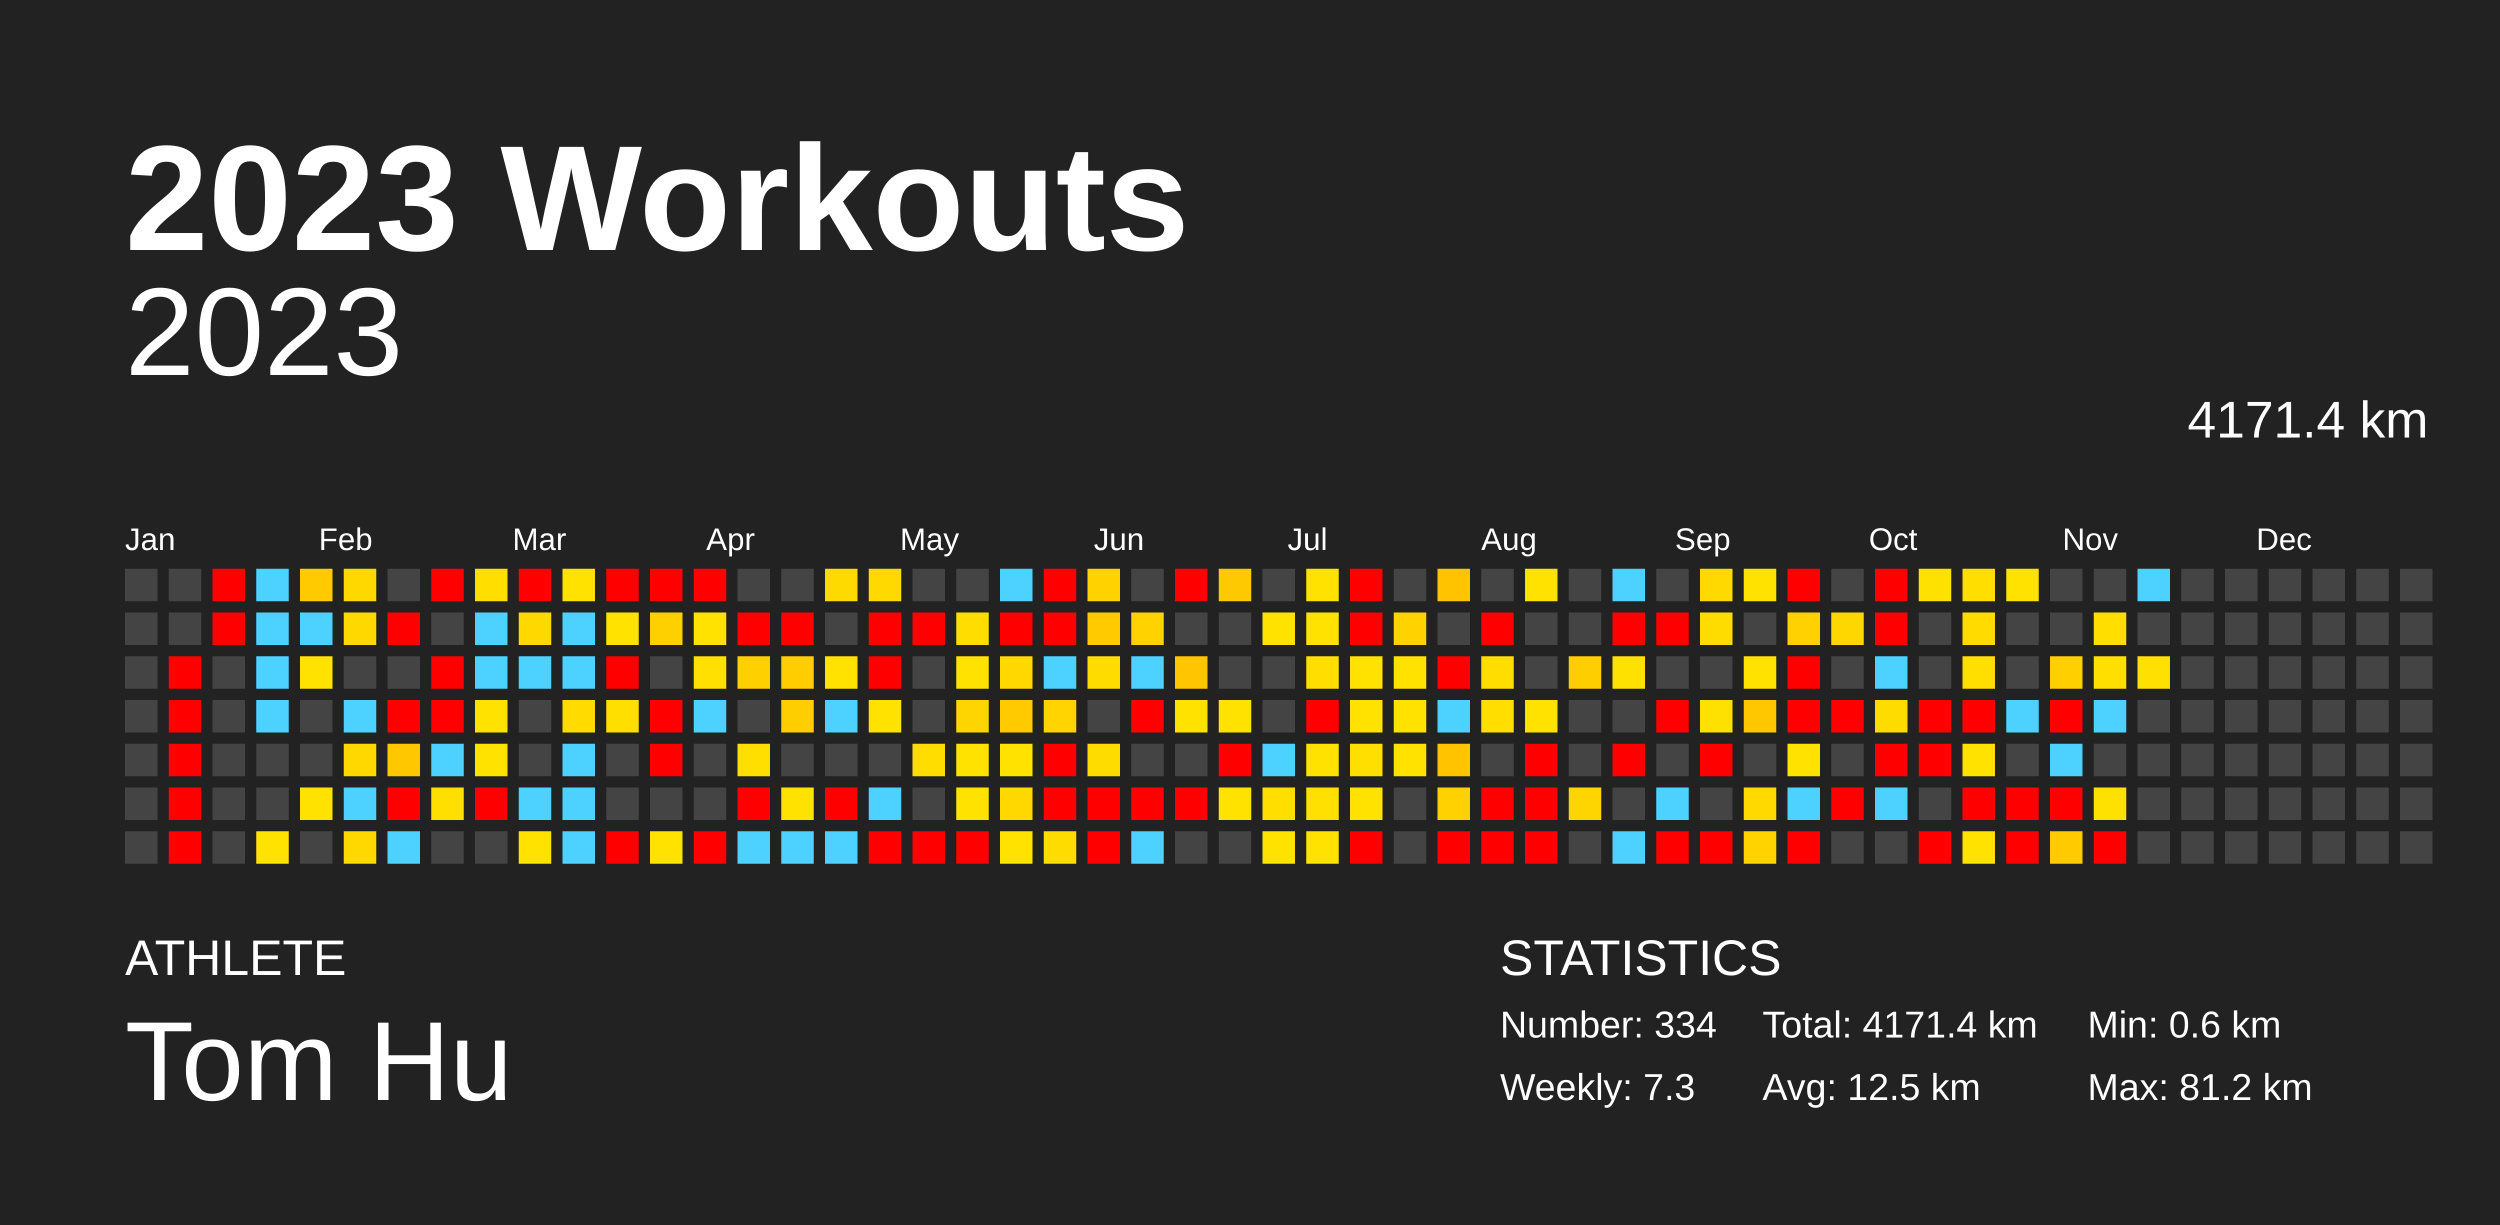
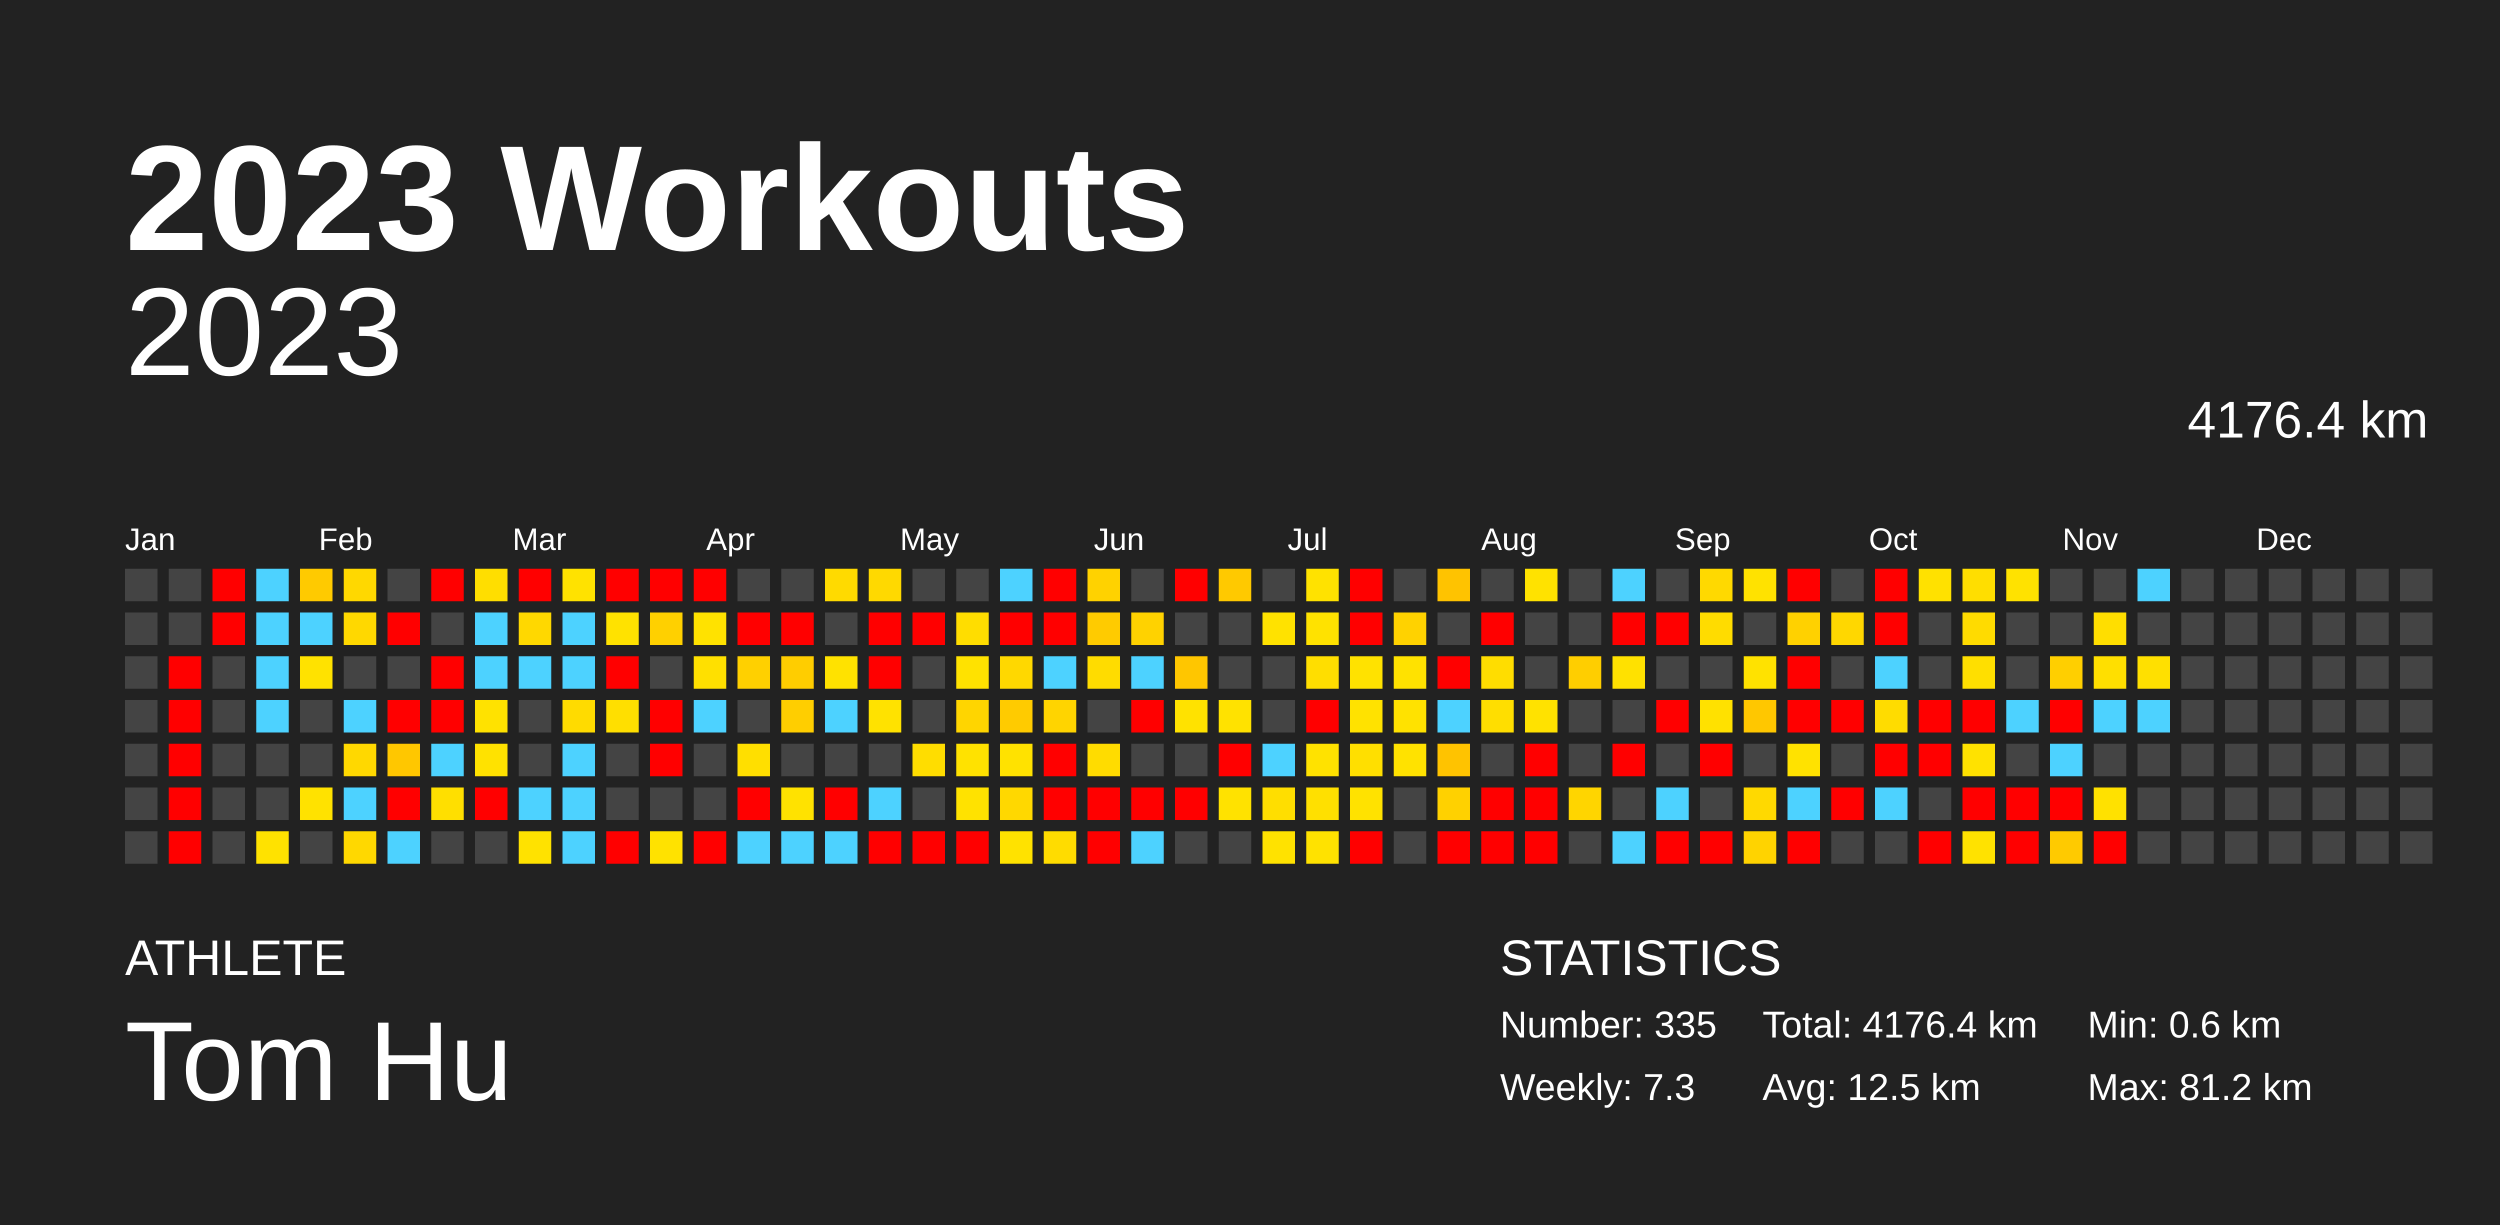
<svg xmlns="http://www.w3.org/2000/svg" baseProfile="full" height="98mm" version="1.1" viewBox="0,0,200,98" width="200mm">
  <defs />
  <rect fill="#222222" height="98" width="200" x="0" y="0" />
  <text fill="#FFFFFF" style="font-size:12px; font-family:Arial; font-weight:bold;" x="10" y="20">2023 Workouts</text>
  <text fill="#FFFFFF" style="font-size:4px; font-family:Arial" x="10" y="78">ATHLETE</text>
  <text fill="#FFFFFF" style="font-size:9px; font-family:Arial" x="10" y="88">Tom Hu</text>
  <text fill="#FFFFFF" style="font-size:4px; font-family:Arial" x="120" y="78">STATISTICS</text>
-   <text fill="#FFFFFF" style="font-size:3px; font-family:Arial" x="120" y="83">Number: 334</text>
+   <text fill="#FFFFFF" style="font-size:3px; font-family:Arial" x="120" y="83">Number: 335</text>
  <text fill="#FFFFFF" style="font-size:3px; font-family:Arial" x="120" y="88">Weekly: 7.3</text>
-   <text fill="#FFFFFF" style="font-size:3px; font-family:Arial" x="141" y="83">Total: 4171.4 km</text>
+   <text fill="#FFFFFF" style="font-size:3px; font-family:Arial" x="141" y="83">Total: 4176.4 km</text>
  <text fill="#FFFFFF" style="font-size:3px; font-family:Arial" x="141" y="88">Avg: 12.5 km</text>
  <text fill="#FFFFFF" style="font-size:3px; font-family:Arial" x="167" y="83">Min: 0.6 km</text>
  <text fill="#FFFFFF" style="font-size:3px; font-family:Arial" x="167" y="88">Max: 81.2 km</text>
  <text alignment-baseline="hanging" fill="#FFFFFF" style="font-size:10.0px; font-family:Arial;" x="10" y="30">2023</text>
-   <text alignment-baseline="hanging" fill="#FFFFFF" style="font-size:4.125px; font-family:Arial;" x="175" y="35">4171.4 km</text>
+   <text alignment-baseline="hanging" fill="#FFFFFF" style="font-size:4.125px; font-family:Arial;" x="175" y="35">4176.4 km</text>
  <text fill="#FFFFFF" style="font-size:2.5px; font-family:Arial" x="10.0" y="44">Jan</text>
  <text fill="#FFFFFF" style="font-size:2.5px; font-family:Arial" x="25.5" y="44">Feb</text>
  <text fill="#FFFFFF" style="font-size:2.5px; font-family:Arial" x="41.0" y="44">Mar</text>
  <text fill="#FFFFFF" style="font-size:2.5px; font-family:Arial" x="56.5" y="44">Apr</text>
  <text fill="#FFFFFF" style="font-size:2.5px; font-family:Arial" x="72.0" y="44">May</text>
  <text fill="#FFFFFF" style="font-size:2.5px; font-family:Arial" x="87.5" y="44">Jun</text>
  <text fill="#FFFFFF" style="font-size:2.5px; font-family:Arial" x="103.0" y="44">Jul</text>
  <text fill="#FFFFFF" style="font-size:2.5px; font-family:Arial" x="118.5" y="44">Aug</text>
  <text fill="#FFFFFF" style="font-size:2.5px; font-family:Arial" x="134.0" y="44">Sep</text>
  <text fill="#FFFFFF" style="font-size:2.5px; font-family:Arial" x="149.5" y="44">Oct</text>
  <text fill="#FFFFFF" style="font-size:2.5px; font-family:Arial" x="165.0" y="44">Nov</text>
  <text fill="#FFFFFF" style="font-size:2.5px; font-family:Arial" x="180.5" y="44">Dec</text>
  <rect fill="#444444" height="2.6" width="2.6" x="10.0" y="45.5" />
  <rect fill="#444444" height="2.6" width="2.6" x="10.0" y="49.0" />
  <rect fill="#444444" height="2.6" width="2.6" x="10.0" y="52.5" />
  <rect fill="#444444" height="2.6" width="2.6" x="10.0" y="56.0" />
  <rect fill="#444444" height="2.6" width="2.6" x="10.0" y="59.5" />
  <rect fill="#444444" height="2.6" width="2.6" x="10.0" y="63.0" />
  <rect fill="#444444" height="2.6" width="2.6" x="10.0" y="66.5" />
  <rect fill="#444444" height="2.6" width="2.6" x="13.5" y="45.5" />
  <rect fill="#444444" height="2.6" width="2.6" x="13.5" y="49.0" />
  <rect fill="red" height="2.6" width="2.6" x="13.5" y="52.5" />
  <rect fill="red" height="2.6" width="2.6" x="13.5" y="56.0" />
  <rect fill="red" height="2.6" width="2.6" x="13.5" y="59.5" />
  <rect fill="red" height="2.6" width="2.6" x="13.5" y="63.0" />
  <rect fill="red" height="2.6" width="2.6" x="13.5" y="66.5" />
  <rect fill="red" height="2.6" width="2.6" x="17.0" y="45.5" />
  <rect fill="red" height="2.6" width="2.6" x="17.0" y="49.0" />
  <rect fill="#444444" height="2.6" width="2.6" x="17.0" y="52.5" />
  <rect fill="#444444" height="2.6" width="2.6" x="17.0" y="56.0" />
  <rect fill="#444444" height="2.6" width="2.6" x="17.0" y="59.5" />
  <rect fill="#444444" height="2.6" width="2.6" x="17.0" y="63.0" />
  <rect fill="#444444" height="2.6" width="2.6" x="17.0" y="66.5" />
  <rect fill="#4dd2ff" height="2.6" width="2.6" x="20.5" y="45.5" />
  <rect fill="#4dd2ff" height="2.6" width="2.6" x="20.5" y="49.0" />
  <rect fill="#4dd2ff" height="2.6" width="2.6" x="20.5" y="52.5" />
  <rect fill="#4dd2ff" height="2.6" width="2.6" x="20.5" y="56.0" />
  <rect fill="#444444" height="2.6" width="2.6" x="20.5" y="59.5" />
  <rect fill="#444444" height="2.6" width="2.6" x="20.5" y="63.0" />
  <rect fill="#ffe200" height="2.6" width="2.6" x="20.5" y="66.5" />
  <rect fill="#ffca00" height="2.6" width="2.6" x="24.0" y="45.5" />
  <rect fill="#4dd2ff" height="2.6" width="2.6" x="24.0" y="49.0" />
  <rect fill="#ffe200" height="2.6" width="2.6" x="24.0" y="52.5" />
  <rect fill="#444444" height="2.6" width="2.6" x="24.0" y="56.0" />
  <rect fill="#444444" height="2.6" width="2.6" x="24.0" y="59.5" />
  <rect fill="#ffe200" height="2.6" width="2.6" x="24.0" y="63.0" />
  <rect fill="#444444" height="2.6" width="2.6" x="24.0" y="66.5" />
  <rect fill="#ffd800" height="2.6" width="2.6" x="27.5" y="45.5" />
  <rect fill="#ffd800" height="2.6" width="2.6" x="27.5" y="49.0" />
  <rect fill="#444444" height="2.6" width="2.6" x="27.5" y="52.5" />
  <rect fill="#4dd2ff" height="2.6" width="2.6" x="27.5" y="56.0" />
  <rect fill="#ffd800" height="2.6" width="2.6" x="27.5" y="59.5" />
  <rect fill="#4dd2ff" height="2.6" width="2.6" x="27.5" y="63.0" />
  <rect fill="#ffd800" height="2.6" width="2.6" x="27.5" y="66.5" />
  <rect fill="#444444" height="2.6" width="2.6" x="31.0" y="45.5" />
  <rect fill="red" height="2.6" width="2.6" x="31.0" y="49.0" />
  <rect fill="#444444" height="2.6" width="2.6" x="31.0" y="52.5" />
  <rect fill="red" height="2.6" width="2.6" x="31.0" y="56.0" />
  <rect fill="#ffc700" height="2.6" width="2.6" x="31.0" y="59.5" />
  <rect fill="red" height="2.6" width="2.6" x="31.0" y="63.0" />
  <rect fill="#4dd2ff" height="2.6" width="2.6" x="31.0" y="66.5" />
  <rect fill="red" height="2.6" width="2.6" x="34.5" y="45.5" />
  <rect fill="#444444" height="2.6" width="2.6" x="34.5" y="49.0" />
  <rect fill="red" height="2.6" width="2.6" x="34.5" y="52.5" />
  <rect fill="red" height="2.6" width="2.6" x="34.5" y="56.0" />
  <rect fill="#4dd2ff" height="2.6" width="2.6" x="34.5" y="59.5" />
  <rect fill="#ffdf00" height="2.6" width="2.6" x="34.5" y="63.0" />
  <rect fill="#444444" height="2.6" width="2.6" x="34.5" y="66.5" />
  <rect fill="#ffde00" height="2.6" width="2.6" x="38.0" y="45.5" />
  <rect fill="#4dd2ff" height="2.6" width="2.6" x="38.0" y="49.0" />
  <rect fill="#4dd2ff" height="2.6" width="2.6" x="38.0" y="52.5" />
  <rect fill="#ffe200" height="2.6" width="2.6" x="38.0" y="56.0" />
  <rect fill="#ffe200" height="2.6" width="2.6" x="38.0" y="59.5" />
  <rect fill="red" height="2.6" width="2.6" x="38.0" y="63.0" />
  <rect fill="#444444" height="2.6" width="2.6" x="38.0" y="66.5" />
  <rect fill="red" height="2.6" width="2.6" x="41.5" y="45.5" />
  <rect fill="#ffd800" height="2.6" width="2.6" x="41.5" y="49.0" />
  <rect fill="#4dd2ff" height="2.6" width="2.6" x="41.5" y="52.5" />
  <rect fill="#444444" height="2.6" width="2.6" x="41.5" y="56.0" />
  <rect fill="#444444" height="2.6" width="2.6" x="41.5" y="59.5" />
  <rect fill="#4dd2ff" height="2.6" width="2.6" x="41.5" y="63.0" />
  <rect fill="#ffe200" height="2.6" width="2.6" x="41.5" y="66.5" />
  <rect fill="#ffe200" height="2.6" width="2.6" x="45.0" y="45.5" />
  <rect fill="#4dd2ff" height="2.6" width="2.6" x="45.0" y="49.0" />
  <rect fill="#4dd2ff" height="2.6" width="2.6" x="45.0" y="52.5" />
  <rect fill="#ffdb00" height="2.6" width="2.6" x="45.0" y="56.0" />
  <rect fill="#4dd2ff" height="2.6" width="2.6" x="45.0" y="59.5" />
  <rect fill="#4dd2ff" height="2.6" width="2.6" x="45.0" y="63.0" />
  <rect fill="#4dd2ff" height="2.6" width="2.6" x="45.0" y="66.5" />
  <rect fill="red" height="2.6" width="2.6" x="48.5" y="45.5" />
  <rect fill="#ffe200" height="2.6" width="2.6" x="48.5" y="49.0" />
  <rect fill="red" height="2.6" width="2.6" x="48.5" y="52.5" />
  <rect fill="#ffdf00" height="2.6" width="2.6" x="48.5" y="56.0" />
  <rect fill="#444444" height="2.6" width="2.6" x="48.5" y="59.5" />
  <rect fill="#444444" height="2.6" width="2.6" x="48.5" y="63.0" />
  <rect fill="red" height="2.6" width="2.6" x="48.5" y="66.5" />
  <rect fill="red" height="2.6" width="2.6" x="52.0" y="45.5" />
  <rect fill="#ffd000" height="2.6" width="2.6" x="52.0" y="49.0" />
  <rect fill="#444444" height="2.6" width="2.6" x="52.0" y="52.5" />
  <rect fill="red" height="2.6" width="2.6" x="52.0" y="56.0" />
  <rect fill="red" height="2.6" width="2.6" x="52.0" y="59.5" />
  <rect fill="#444444" height="2.6" width="2.6" x="52.0" y="63.0" />
  <rect fill="#ffe200" height="2.6" width="2.6" x="52.0" y="66.5" />
  <rect fill="red" height="2.6" width="2.6" x="55.5" y="45.5" />
  <rect fill="#ffe200" height="2.6" width="2.6" x="55.5" y="49.0" />
  <rect fill="#ffe000" height="2.6" width="2.6" x="55.5" y="52.5" />
  <rect fill="#4dd2ff" height="2.6" width="2.6" x="55.5" y="56.0" />
  <rect fill="#444444" height="2.6" width="2.6" x="55.5" y="59.5" />
  <rect fill="#444444" height="2.6" width="2.6" x="55.5" y="63.0" />
  <rect fill="red" height="2.6" width="2.6" x="55.5" y="66.5" />
  <rect fill="#444444" height="2.6" width="2.6" x="59.0" y="45.5" />
  <rect fill="red" height="2.6" width="2.6" x="59.0" y="49.0" />
  <rect fill="#ffd000" height="2.6" width="2.6" x="59.0" y="52.5" />
  <rect fill="#444444" height="2.6" width="2.6" x="59.0" y="56.0" />
  <rect fill="#ffdf00" height="2.6" width="2.6" x="59.0" y="59.5" />
  <rect fill="red" height="2.6" width="2.6" x="59.0" y="63.0" />
  <rect fill="#4dd2ff" height="2.6" width="2.6" x="59.0" y="66.5" />
  <rect fill="#444444" height="2.6" width="2.6" x="62.5" y="45.5" />
  <rect fill="red" height="2.6" width="2.6" x="62.5" y="49.0" />
  <rect fill="#ffcd00" height="2.6" width="2.6" x="62.5" y="52.5" />
  <rect fill="#ffce00" height="2.6" width="2.6" x="62.5" y="56.0" />
  <rect fill="#444444" height="2.6" width="2.6" x="62.5" y="59.5" />
  <rect fill="#ffe200" height="2.6" width="2.6" x="62.5" y="63.0" />
  <rect fill="#4dd2ff" height="2.6" width="2.6" x="62.5" y="66.5" />
  <rect fill="#ffda00" height="2.6" width="2.6" x="66.0" y="45.5" />
  <rect fill="#444444" height="2.6" width="2.6" x="66.0" y="49.0" />
  <rect fill="#ffe200" height="2.6" width="2.6" x="66.0" y="52.5" />
  <rect fill="#4dd2ff" height="2.6" width="2.6" x="66.0" y="56.0" />
  <rect fill="#444444" height="2.6" width="2.6" x="66.0" y="59.5" />
  <rect fill="red" height="2.6" width="2.6" x="66.0" y="63.0" />
  <rect fill="#4dd2ff" height="2.6" width="2.6" x="66.0" y="66.5" />
  <rect fill="#ffd900" height="2.6" width="2.6" x="69.5" y="45.5" />
  <rect fill="red" height="2.6" width="2.6" x="69.5" y="49.0" />
  <rect fill="red" height="2.6" width="2.6" x="69.5" y="52.5" />
  <rect fill="#ffe200" height="2.6" width="2.6" x="69.5" y="56.0" />
  <rect fill="#444444" height="2.6" width="2.6" x="69.5" y="59.5" />
  <rect fill="#4dd2ff" height="2.6" width="2.6" x="69.5" y="63.0" />
  <rect fill="red" height="2.6" width="2.6" x="69.5" y="66.5" />
  <rect fill="#444444" height="2.6" width="2.6" x="73.0" y="45.5" />
  <rect fill="red" height="2.6" width="2.6" x="73.0" y="49.0" />
  <rect fill="#444444" height="2.6" width="2.6" x="73.0" y="52.5" />
  <rect fill="#444444" height="2.6" width="2.6" x="73.0" y="56.0" />
  <rect fill="#ffdd00" height="2.6" width="2.6" x="73.0" y="59.5" />
  <rect fill="#444444" height="2.6" width="2.6" x="73.0" y="63.0" />
  <rect fill="red" height="2.6" width="2.6" x="73.0" y="66.5" />
  <rect fill="#444444" height="2.6" width="2.6" x="76.5" y="45.5" />
  <rect fill="#ffdd00" height="2.6" width="2.6" x="76.5" y="49.0" />
  <rect fill="#ffe200" height="2.6" width="2.6" x="76.5" y="52.5" />
  <rect fill="#ffd500" height="2.6" width="2.6" x="76.5" y="56.0" />
  <rect fill="#ffe200" height="2.6" width="2.6" x="76.5" y="59.5" />
  <rect fill="#ffe200" height="2.6" width="2.6" x="76.5" y="63.0" />
  <rect fill="red" height="2.6" width="2.6" x="76.5" y="66.5" />
  <rect fill="#4dd2ff" height="2.6" width="2.6" x="80.0" y="45.5" />
  <rect fill="red" height="2.6" width="2.6" x="80.0" y="49.0" />
  <rect fill="#ffd800" height="2.6" width="2.6" x="80.0" y="52.5" />
  <rect fill="#ffcb00" height="2.6" width="2.6" x="80.0" y="56.0" />
  <rect fill="#ffe200" height="2.6" width="2.6" x="80.0" y="59.5" />
  <rect fill="#ffd800" height="2.6" width="2.6" x="80.0" y="63.0" />
  <rect fill="#ffe200" height="2.6" width="2.6" x="80.0" y="66.5" />
  <rect fill="red" height="2.6" width="2.6" x="83.5" y="45.5" />
  <rect fill="red" height="2.6" width="2.6" x="83.5" y="49.0" />
  <rect fill="#4dd2ff" height="2.6" width="2.6" x="83.5" y="52.5" />
  <rect fill="#ffd400" height="2.6" width="2.6" x="83.5" y="56.0" />
  <rect fill="red" height="2.6" width="2.6" x="83.5" y="59.5" />
  <rect fill="red" height="2.6" width="2.6" x="83.5" y="63.0" />
  <rect fill="#ffdc00" height="2.6" width="2.6" x="83.5" y="66.5" />
  <rect fill="#ffd200" height="2.6" width="2.6" x="87.0" y="45.5" />
  <rect fill="#ffcb00" height="2.6" width="2.6" x="87.0" y="49.0" />
  <rect fill="#ffdc00" height="2.6" width="2.6" x="87.0" y="52.5" />
  <rect fill="#444444" height="2.6" width="2.6" x="87.0" y="56.0" />
  <rect fill="#ffdc00" height="2.6" width="2.6" x="87.0" y="59.5" />
  <rect fill="red" height="2.6" width="2.6" x="87.0" y="63.0" />
  <rect fill="red" height="2.6" width="2.6" x="87.0" y="66.5" />
  <rect fill="#444444" height="2.6" width="2.6" x="90.5" y="45.5" />
  <rect fill="#ffd200" height="2.6" width="2.6" x="90.5" y="49.0" />
  <rect fill="#4dd2ff" height="2.6" width="2.6" x="90.5" y="52.5" />
  <rect fill="red" height="2.6" width="2.6" x="90.5" y="56.0" />
  <rect fill="#444444" height="2.6" width="2.6" x="90.5" y="59.5" />
  <rect fill="red" height="2.6" width="2.6" x="90.5" y="63.0" />
  <rect fill="#4dd2ff" height="2.6" width="2.6" x="90.5" y="66.5" />
  <rect fill="red" height="2.6" width="2.6" x="94.0" y="45.5" />
  <rect fill="#444444" height="2.6" width="2.6" x="94.0" y="49.0" />
  <rect fill="#ffc600" height="2.6" width="2.6" x="94.0" y="52.5" />
  <rect fill="#ffe200" height="2.6" width="2.6" x="94.0" y="56.0" />
  <rect fill="#444444" height="2.6" width="2.6" x="94.0" y="59.5" />
  <rect fill="red" height="2.6" width="2.6" x="94.0" y="63.0" />
  <rect fill="#444444" height="2.6" width="2.6" x="94.0" y="66.5" />
  <rect fill="#ffc900" height="2.6" width="2.6" x="97.5" y="45.5" />
  <rect fill="#444444" height="2.6" width="2.6" x="97.5" y="49.0" />
  <rect fill="#444444" height="2.6" width="2.6" x="97.5" y="52.5" />
  <rect fill="#ffe200" height="2.6" width="2.6" x="97.5" y="56.0" />
  <rect fill="red" height="2.6" width="2.6" x="97.5" y="59.5" />
  <rect fill="#ffe200" height="2.6" width="2.6" x="97.5" y="63.0" />
  <rect fill="#444444" height="2.6" width="2.6" x="97.5" y="66.5" />
  <rect fill="#444444" height="2.6" width="2.6" x="101.0" y="45.5" />
  <rect fill="#ffe200" height="2.6" width="2.6" x="101.0" y="49.0" />
  <rect fill="#444444" height="2.6" width="2.6" x="101.0" y="52.5" />
  <rect fill="#444444" height="2.6" width="2.6" x="101.0" y="56.0" />
  <rect fill="#4dd2ff" height="2.6" width="2.6" x="101.0" y="59.5" />
  <rect fill="#ffde00" height="2.6" width="2.6" x="101.0" y="63.0" />
  <rect fill="#ffe200" height="2.6" width="2.6" x="101.0" y="66.5" />
  <rect fill="#ffe200" height="2.6" width="2.6" x="104.5" y="45.5" />
  <rect fill="#ffe200" height="2.6" width="2.6" x="104.5" y="49.0" />
  <rect fill="#ffde00" height="2.6" width="2.6" x="104.5" y="52.5" />
  <rect fill="red" height="2.6" width="2.6" x="104.5" y="56.0" />
  <rect fill="#ffe200" height="2.6" width="2.6" x="104.5" y="59.5" />
  <rect fill="#ffe000" height="2.6" width="2.6" x="104.5" y="63.0" />
  <rect fill="#ffe200" height="2.6" width="2.6" x="104.5" y="66.5" />
  <rect fill="red" height="2.6" width="2.6" x="108.0" y="45.5" />
  <rect fill="red" height="2.6" width="2.6" x="108.0" y="49.0" />
  <rect fill="#ffe200" height="2.6" width="2.6" x="108.0" y="52.5" />
  <rect fill="#ffe200" height="2.6" width="2.6" x="108.0" y="56.0" />
  <rect fill="#ffdf00" height="2.6" width="2.6" x="108.0" y="59.5" />
  <rect fill="#ffe200" height="2.6" width="2.6" x="108.0" y="63.0" />
  <rect fill="red" height="2.6" width="2.6" x="108.0" y="66.5" />
  <rect fill="#444444" height="2.6" width="2.6" x="111.5" y="45.5" />
  <rect fill="#ffd200" height="2.6" width="2.6" x="111.5" y="49.0" />
  <rect fill="#ffe200" height="2.6" width="2.6" x="111.5" y="52.5" />
  <rect fill="#ffe200" height="2.6" width="2.6" x="111.5" y="56.0" />
  <rect fill="#ffe200" height="2.6" width="2.6" x="111.5" y="59.5" />
  <rect fill="#444444" height="2.6" width="2.6" x="111.5" y="63.0" />
  <rect fill="#444444" height="2.6" width="2.6" x="111.5" y="66.5" />
  <rect fill="#ffc300" height="2.6" width="2.6" x="115.0" y="45.5" />
  <rect fill="#444444" height="2.6" width="2.6" x="115.0" y="49.0" />
  <rect fill="red" height="2.6" width="2.6" x="115.0" y="52.5" />
  <rect fill="#4dd2ff" height="2.6" width="2.6" x="115.0" y="56.0" />
  <rect fill="#ffc300" height="2.6" width="2.6" x="115.0" y="59.5" />
  <rect fill="#ffd100" height="2.6" width="2.6" x="115.0" y="63.0" />
  <rect fill="red" height="2.6" width="2.6" x="115.0" y="66.5" />
  <rect fill="#444444" height="2.6" width="2.6" x="118.5" y="45.5" />
  <rect fill="red" height="2.6" width="2.6" x="118.5" y="49.0" />
  <rect fill="#ffdd00" height="2.6" width="2.6" x="118.5" y="52.5" />
  <rect fill="#ffde00" height="2.6" width="2.6" x="118.5" y="56.0" />
  <rect fill="#444444" height="2.6" width="2.6" x="118.5" y="59.5" />
  <rect fill="red" height="2.6" width="2.6" x="118.5" y="63.0" />
  <rect fill="red" height="2.6" width="2.6" x="118.5" y="66.5" />
  <rect fill="#ffe200" height="2.6" width="2.6" x="122.0" y="45.5" />
  <rect fill="#444444" height="2.6" width="2.6" x="122.0" y="49.0" />
  <rect fill="#444444" height="2.6" width="2.6" x="122.0" y="52.5" />
  <rect fill="#ffe200" height="2.6" width="2.6" x="122.0" y="56.0" />
  <rect fill="red" height="2.6" width="2.6" x="122.0" y="59.5" />
  <rect fill="red" height="2.6" width="2.6" x="122.0" y="63.0" />
  <rect fill="red" height="2.6" width="2.6" x="122.0" y="66.5" />
  <rect fill="#444444" height="2.6" width="2.6" x="125.5" y="45.5" />
  <rect fill="#444444" height="2.6" width="2.6" x="125.5" y="49.0" />
  <rect fill="#ffce00" height="2.6" width="2.6" x="125.5" y="52.5" />
  <rect fill="#444444" height="2.6" width="2.6" x="125.5" y="56.0" />
  <rect fill="#444444" height="2.6" width="2.6" x="125.5" y="59.5" />
  <rect fill="#ffd500" height="2.6" width="2.6" x="125.5" y="63.0" />
  <rect fill="#444444" height="2.6" width="2.6" x="125.5" y="66.5" />
  <rect fill="#4dd2ff" height="2.6" width="2.6" x="129.0" y="45.5" />
  <rect fill="red" height="2.6" width="2.6" x="129.0" y="49.0" />
  <rect fill="#ffe100" height="2.6" width="2.6" x="129.0" y="52.5" />
  <rect fill="#444444" height="2.6" width="2.6" x="129.0" y="56.0" />
  <rect fill="red" height="2.6" width="2.6" x="129.0" y="59.5" />
  <rect fill="#444444" height="2.6" width="2.6" x="129.0" y="63.0" />
  <rect fill="#4dd2ff" height="2.6" width="2.6" x="129.0" y="66.5" />
  <rect fill="#444444" height="2.6" width="2.6" x="132.5" y="45.5" />
  <rect fill="red" height="2.6" width="2.6" x="132.5" y="49.0" />
  <rect fill="#444444" height="2.6" width="2.6" x="132.5" y="52.5" />
  <rect fill="red" height="2.6" width="2.6" x="132.5" y="56.0" />
  <rect fill="#444444" height="2.6" width="2.6" x="132.5" y="59.5" />
  <rect fill="#4dd2ff" height="2.6" width="2.6" x="132.5" y="63.0" />
  <rect fill="red" height="2.6" width="2.6" x="132.5" y="66.5" />
  <rect fill="#ffd900" height="2.6" width="2.6" x="136.0" y="45.5" />
  <rect fill="#ffdc00" height="2.6" width="2.6" x="136.0" y="49.0" />
  <rect fill="#444444" height="2.6" width="2.6" x="136.0" y="52.5" />
  <rect fill="#ffe100" height="2.6" width="2.6" x="136.0" y="56.0" />
  <rect fill="red" height="2.6" width="2.6" x="136.0" y="59.5" />
  <rect fill="#444444" height="2.6" width="2.6" x="136.0" y="63.0" />
  <rect fill="red" height="2.6" width="2.6" x="136.0" y="66.5" />
  <rect fill="#ffe200" height="2.6" width="2.6" x="139.5" y="45.5" />
  <rect fill="#444444" height="2.6" width="2.6" x="139.5" y="49.0" />
  <rect fill="#ffe200" height="2.6" width="2.6" x="139.5" y="52.5" />
  <rect fill="#ffc700" height="2.6" width="2.6" x="139.5" y="56.0" />
  <rect fill="#444444" height="2.6" width="2.6" x="139.5" y="59.5" />
  <rect fill="#ffd900" height="2.6" width="2.6" x="139.5" y="63.0" />
  <rect fill="#ffd300" height="2.6" width="2.6" x="139.5" y="66.5" />
  <rect fill="red" height="2.6" width="2.6" x="143.0" y="45.5" />
  <rect fill="#ffd100" height="2.6" width="2.6" x="143.0" y="49.0" />
  <rect fill="red" height="2.6" width="2.6" x="143.0" y="52.5" />
  <rect fill="red" height="2.6" width="2.6" x="143.0" y="56.0" />
  <rect fill="#ffe200" height="2.6" width="2.6" x="143.0" y="59.5" />
  <rect fill="#4dd2ff" height="2.6" width="2.6" x="143.0" y="63.0" />
  <rect fill="red" height="2.6" width="2.6" x="143.0" y="66.5" />
  <rect fill="#444444" height="2.6" width="2.6" x="146.5" y="45.5" />
  <rect fill="#ffd700" height="2.6" width="2.6" x="146.5" y="49.0" />
  <rect fill="#444444" height="2.6" width="2.6" x="146.5" y="52.5" />
  <rect fill="red" height="2.6" width="2.6" x="146.5" y="56.0" />
  <rect fill="#444444" height="2.6" width="2.6" x="146.5" y="59.5" />
  <rect fill="red" height="2.6" width="2.6" x="146.5" y="63.0" />
  <rect fill="#444444" height="2.6" width="2.6" x="146.5" y="66.5" />
  <rect fill="red" height="2.6" width="2.6" x="150.0" y="45.5" />
  <rect fill="red" height="2.6" width="2.6" x="150.0" y="49.0" />
  <rect fill="#4dd2ff" height="2.6" width="2.6" x="150.0" y="52.5" />
  <rect fill="#ffdc00" height="2.6" width="2.6" x="150.0" y="56.0" />
  <rect fill="red" height="2.6" width="2.6" x="150.0" y="59.5" />
  <rect fill="#4dd2ff" height="2.6" width="2.6" x="150.0" y="63.0" />
  <rect fill="#444444" height="2.6" width="2.6" x="150.0" y="66.5" />
  <rect fill="#ffe100" height="2.6" width="2.6" x="153.5" y="45.5" />
  <rect fill="#444444" height="2.6" width="2.6" x="153.5" y="49.0" />
  <rect fill="#444444" height="2.6" width="2.6" x="153.5" y="52.5" />
  <rect fill="red" height="2.6" width="2.6" x="153.5" y="56.0" />
  <rect fill="red" height="2.6" width="2.6" x="153.5" y="59.5" />
  <rect fill="#444444" height="2.6" width="2.6" x="153.5" y="63.0" />
  <rect fill="red" height="2.6" width="2.6" x="153.5" y="66.5" />
  <rect fill="#ffde00" height="2.6" width="2.6" x="157.0" y="45.5" />
  <rect fill="#ffdb00" height="2.6" width="2.6" x="157.0" y="49.0" />
  <rect fill="#ffdf00" height="2.6" width="2.6" x="157.0" y="52.5" />
  <rect fill="red" height="2.6" width="2.6" x="157.0" y="56.0" />
  <rect fill="#ffe200" height="2.6" width="2.6" x="157.0" y="59.5" />
  <rect fill="red" height="2.6" width="2.6" x="157.0" y="63.0" />
  <rect fill="#ffe200" height="2.6" width="2.6" x="157.0" y="66.5" />
  <rect fill="#ffe200" height="2.6" width="2.6" x="160.5" y="45.5" />
  <rect fill="#444444" height="2.6" width="2.6" x="160.5" y="49.0" />
  <rect fill="#444444" height="2.6" width="2.6" x="160.5" y="52.5" />
  <rect fill="#4dd2ff" height="2.6" width="2.6" x="160.5" y="56.0" />
  <rect fill="#444444" height="2.6" width="2.6" x="160.5" y="59.5" />
  <rect fill="red" height="2.6" width="2.6" x="160.5" y="63.0" />
  <rect fill="red" height="2.6" width="2.6" x="160.5" y="66.5" />
  <rect fill="#444444" height="2.6" width="2.6" x="164.0" y="45.5" />
  <rect fill="#444444" height="2.6" width="2.6" x="164.0" y="49.0" />
  <rect fill="#ffcf00" height="2.6" width="2.6" x="164.0" y="52.5" />
  <rect fill="red" height="2.6" width="2.6" x="164.0" y="56.0" />
  <rect fill="#4dd2ff" height="2.6" width="2.6" x="164.0" y="59.5" />
  <rect fill="red" height="2.6" width="2.6" x="164.0" y="63.0" />
  <rect fill="#ffca00" height="2.6" width="2.6" x="164.0" y="66.5" />
  <rect fill="#444444" height="2.6" width="2.6" x="167.5" y="45.5" />
  <rect fill="#ffde00" height="2.6" width="2.6" x="167.5" y="49.0" />
  <rect fill="#ffdf00" height="2.6" width="2.6" x="167.5" y="52.5" />
  <rect fill="#4dd2ff" height="2.6" width="2.6" x="167.5" y="56.0" />
  <rect fill="#444444" height="2.6" width="2.6" x="167.5" y="59.5" />
  <rect fill="#ffe100" height="2.6" width="2.6" x="167.5" y="63.0" />
  <rect fill="red" height="2.6" width="2.6" x="167.5" y="66.5" />
  <rect fill="#4dd2ff" height="2.6" width="2.6" x="171.0" y="45.5" />
  <rect fill="#444444" height="2.6" width="2.6" x="171.0" y="49.0" />
  <rect fill="#ffe000" height="2.6" width="2.6" x="171.0" y="52.5" />
-   <rect fill="#444444" height="2.6" width="2.6" x="171.0" y="56.0" />
+   <rect fill="#4dd2ff" height="2.6" width="2.6" x="171.0" y="56.0" />
  <rect fill="#444444" height="2.6" width="2.6" x="171.0" y="59.5" />
  <rect fill="#444444" height="2.6" width="2.6" x="171.0" y="63.0" />
  <rect fill="#444444" height="2.6" width="2.6" x="171.0" y="66.5" />
  <rect fill="#444444" height="2.6" width="2.6" x="174.5" y="45.5" />
  <rect fill="#444444" height="2.6" width="2.6" x="174.5" y="49.0" />
  <rect fill="#444444" height="2.6" width="2.6" x="174.5" y="52.5" />
  <rect fill="#444444" height="2.6" width="2.6" x="174.5" y="56.0" />
  <rect fill="#444444" height="2.6" width="2.6" x="174.5" y="59.5" />
  <rect fill="#444444" height="2.6" width="2.6" x="174.5" y="63.0" />
  <rect fill="#444444" height="2.6" width="2.6" x="174.5" y="66.5" />
  <rect fill="#444444" height="2.6" width="2.6" x="178.0" y="45.5" />
  <rect fill="#444444" height="2.6" width="2.6" x="178.0" y="49.0" />
  <rect fill="#444444" height="2.6" width="2.6" x="178.0" y="52.5" />
  <rect fill="#444444" height="2.6" width="2.6" x="178.0" y="56.0" />
  <rect fill="#444444" height="2.6" width="2.6" x="178.0" y="59.5" />
  <rect fill="#444444" height="2.6" width="2.6" x="178.0" y="63.0" />
  <rect fill="#444444" height="2.6" width="2.6" x="178.0" y="66.5" />
  <rect fill="#444444" height="2.6" width="2.6" x="181.5" y="45.5" />
  <rect fill="#444444" height="2.6" width="2.6" x="181.5" y="49.0" />
  <rect fill="#444444" height="2.6" width="2.6" x="181.5" y="52.5" />
  <rect fill="#444444" height="2.6" width="2.6" x="181.5" y="56.0" />
  <rect fill="#444444" height="2.6" width="2.6" x="181.5" y="59.5" />
  <rect fill="#444444" height="2.6" width="2.6" x="181.5" y="63.0" />
  <rect fill="#444444" height="2.6" width="2.6" x="181.5" y="66.5" />
  <rect fill="#444444" height="2.6" width="2.6" x="185.0" y="45.5" />
  <rect fill="#444444" height="2.6" width="2.6" x="185.0" y="49.0" />
  <rect fill="#444444" height="2.6" width="2.6" x="185.0" y="52.5" />
  <rect fill="#444444" height="2.6" width="2.6" x="185.0" y="56.0" />
  <rect fill="#444444" height="2.6" width="2.6" x="185.0" y="59.5" />
  <rect fill="#444444" height="2.6" width="2.6" x="185.0" y="63.0" />
  <rect fill="#444444" height="2.6" width="2.6" x="185.0" y="66.5" />
  <rect fill="#444444" height="2.6" width="2.6" x="188.5" y="45.5" />
  <rect fill="#444444" height="2.6" width="2.6" x="188.5" y="49.0" />
  <rect fill="#444444" height="2.6" width="2.6" x="188.5" y="52.5" />
  <rect fill="#444444" height="2.6" width="2.6" x="188.5" y="56.0" />
  <rect fill="#444444" height="2.6" width="2.6" x="188.5" y="59.5" />
  <rect fill="#444444" height="2.6" width="2.6" x="188.5" y="63.0" />
  <rect fill="#444444" height="2.6" width="2.6" x="188.5" y="66.5" />
  <rect fill="#444444" height="2.6" width="2.6" x="192.0" y="45.5" />
  <rect fill="#444444" height="2.6" width="2.6" x="192.0" y="49.0" />
  <rect fill="#444444" height="2.6" width="2.6" x="192.0" y="52.5" />
  <rect fill="#444444" height="2.6" width="2.6" x="192.0" y="56.0" />
  <rect fill="#444444" height="2.6" width="2.6" x="192.0" y="59.5" />
  <rect fill="#444444" height="2.6" width="2.6" x="192.0" y="63.0" />
  <rect fill="#444444" height="2.6" width="2.6" x="192.0" y="66.5" />
</svg>
